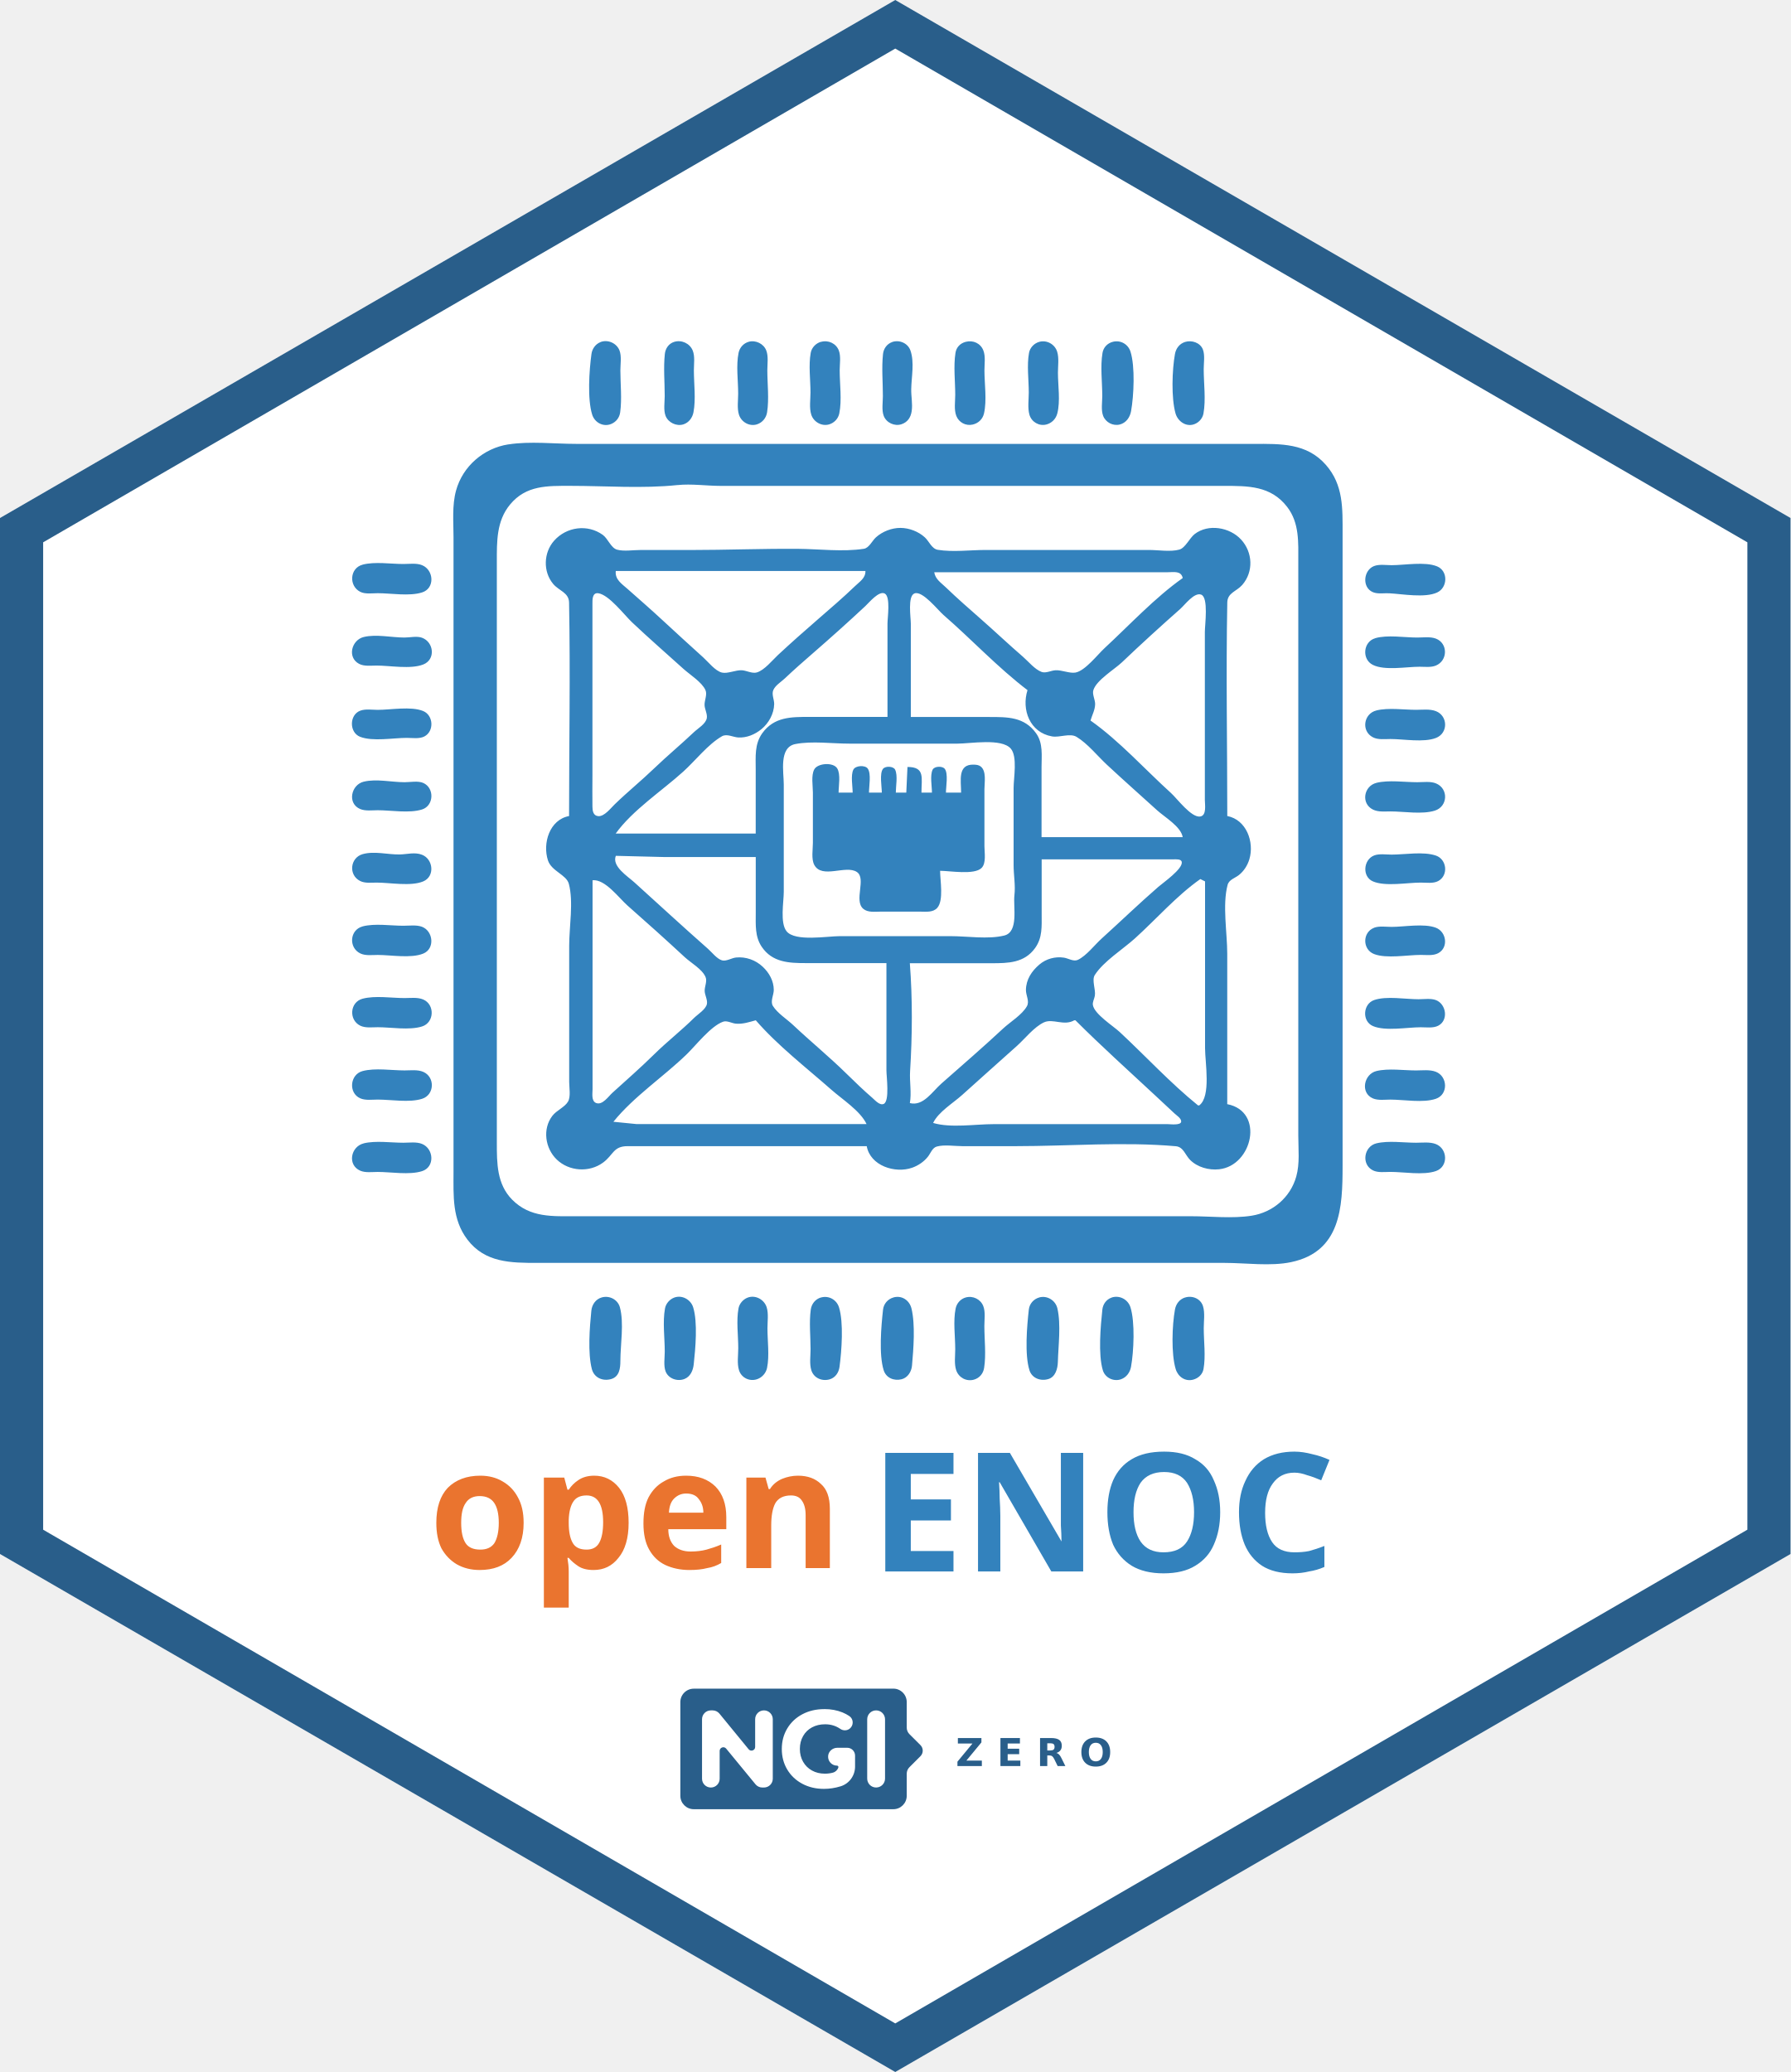
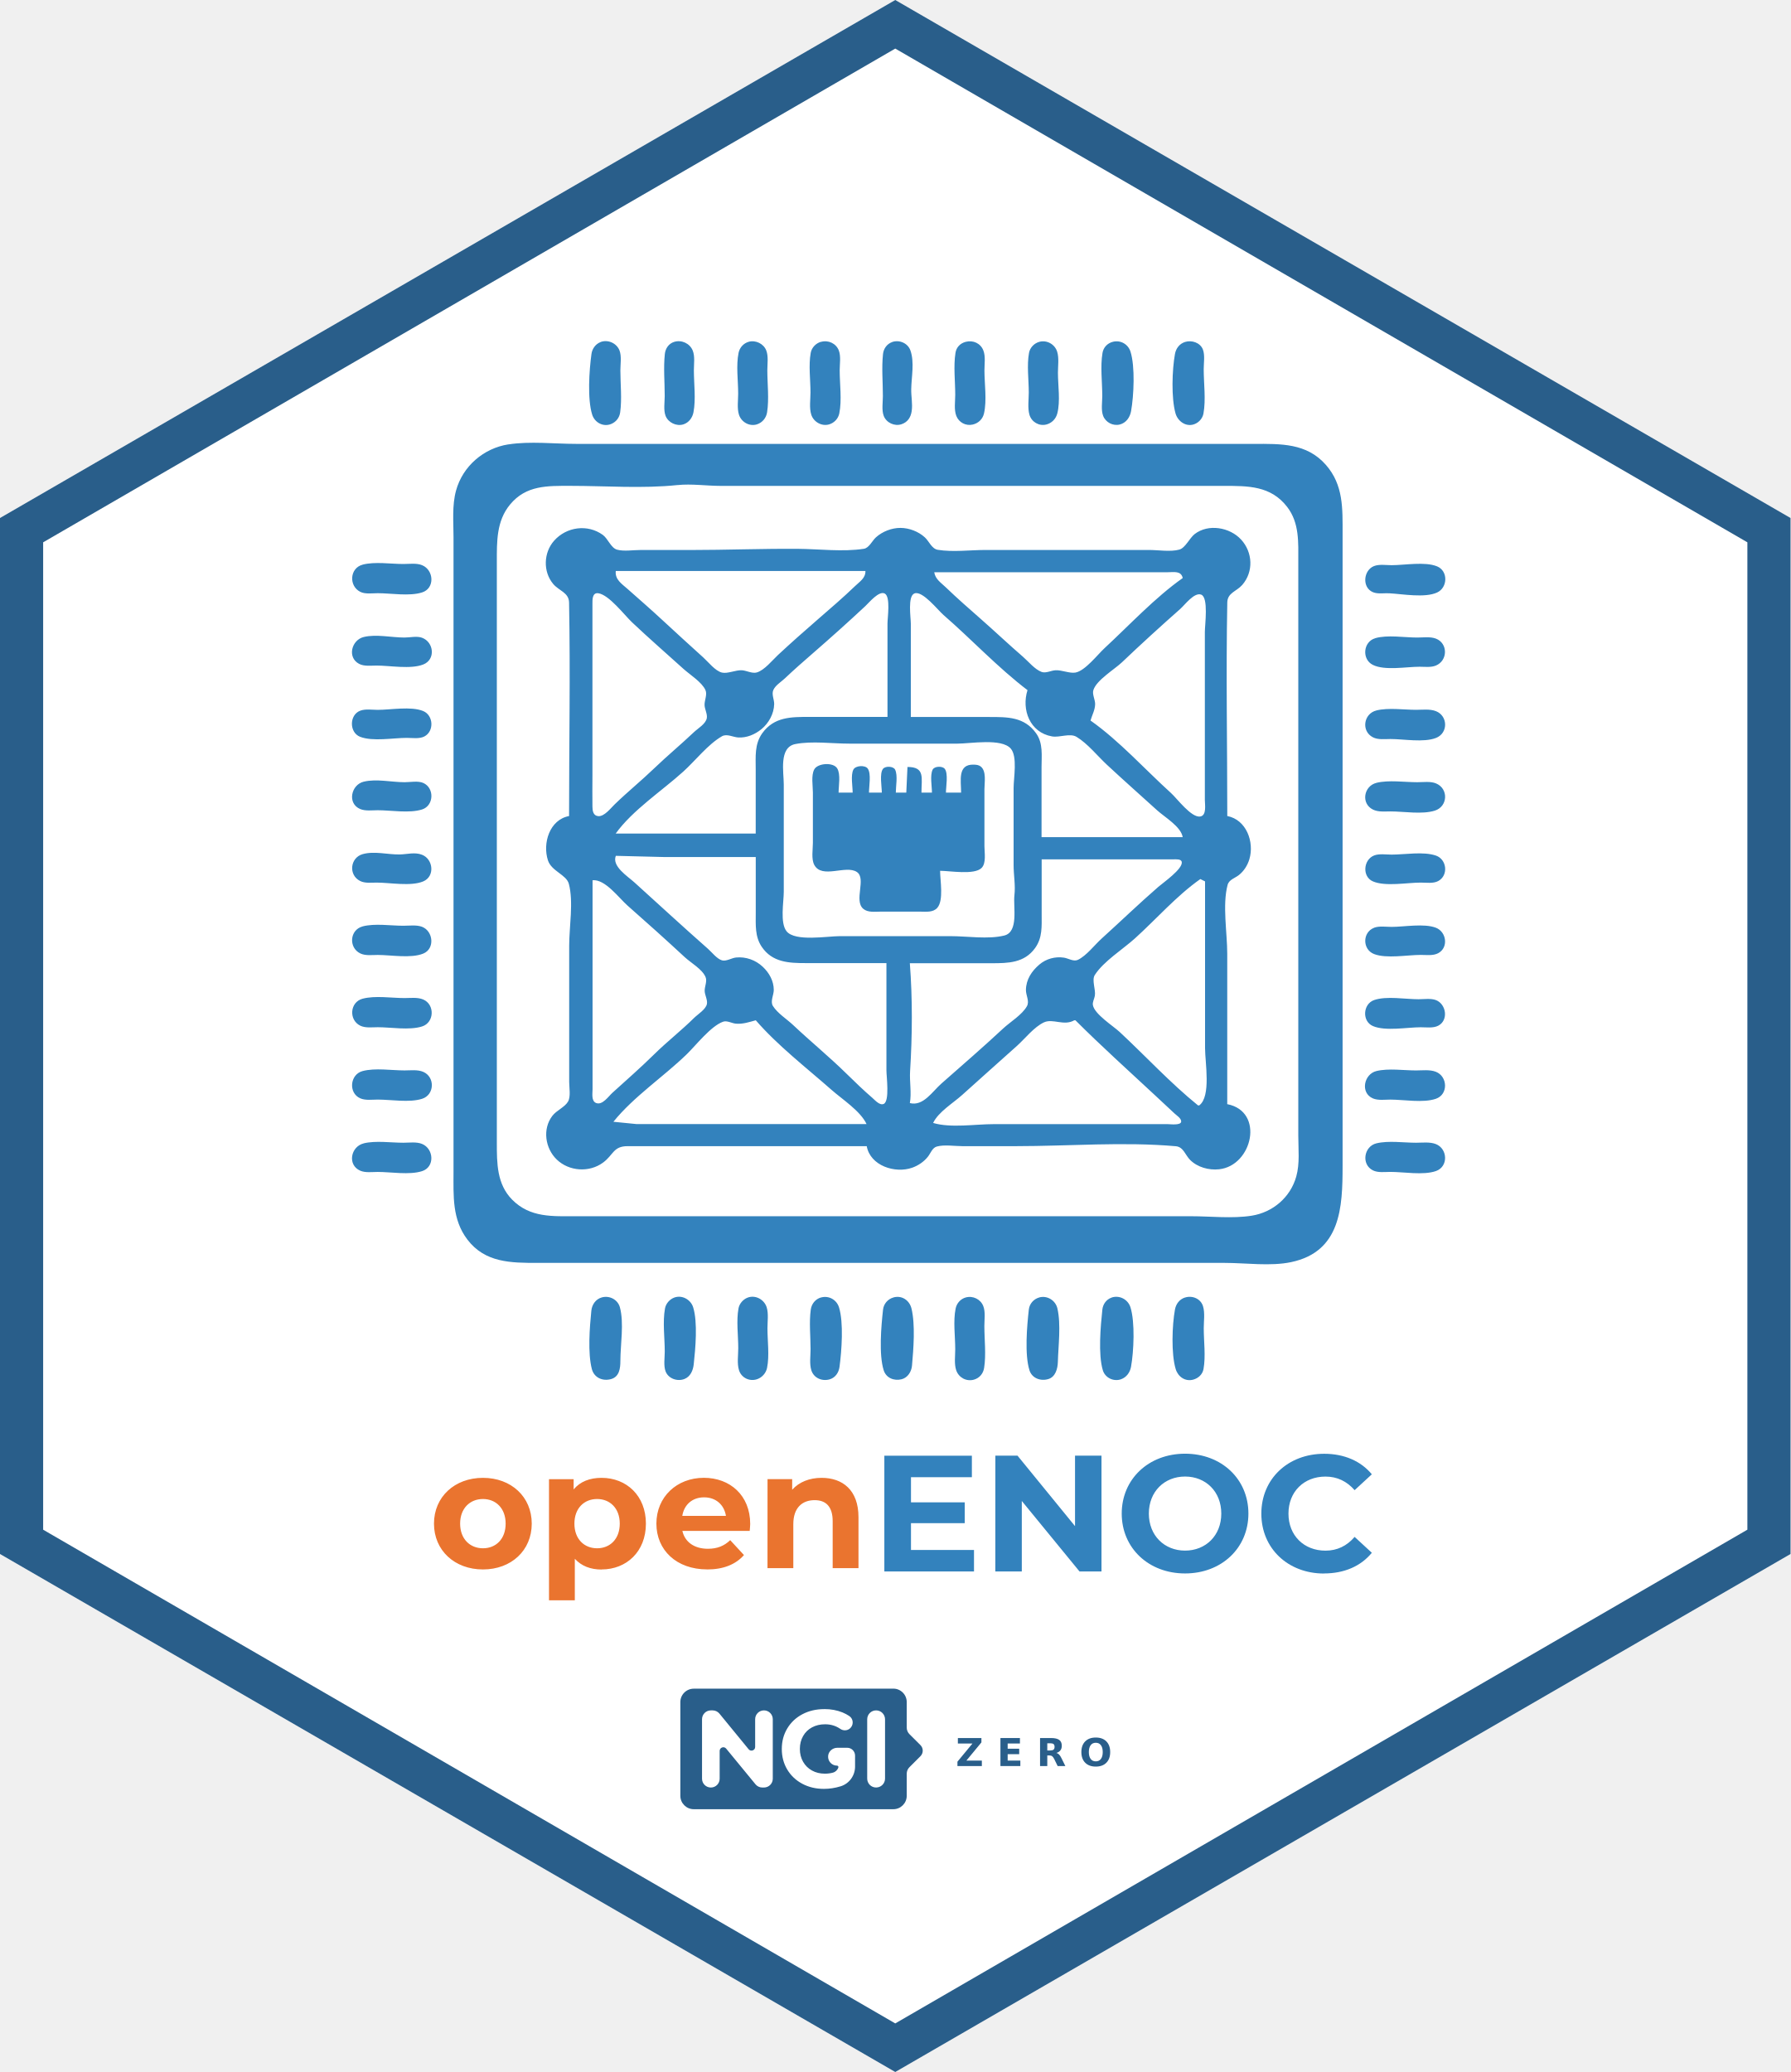
<svg xmlns="http://www.w3.org/2000/svg" width="43.9mm" height="50.8mm" viewBox="0 0 43.9 50.8" version="1.1" id="svg1" xml:space="preserve">
  <defs id="defs1" />
  <g id="layer1" transform="translate(-3.075657,-1.945188)">
    <g id="g2" transform="translate(3.075657,1.945188)">
      <path id="path2-2" style="fill:#ffffff;fill-rule:evenodd;stroke-width:0.592;stroke-linecap:round;stroke-linejoin:bevel" d="M 21.95,50.8 8.3e-5,38.1 V 12.7 L 21.95,1.35563e-6 43.9,12.7 v 25.4 z" />
      <path id="path11-5-1" style="fill:#295e8a;fill-opacity:1;fill-rule:evenodd;stroke-width:0.592;stroke-linecap:round;stroke-linejoin:bevel" d="M 21.95,0 0,12.7 V 38.1 L 21.95,50.8 43.9,38.1 V 12.7 Z m 0,1.191 20.892,12.105 V 37.504 L 21.95,49.609 1.233,37.606 1.058,37.504 V 13.296 Z" />
      <g id="g16-6" transform="matrix(0.526463,0,0,0.526463,-19.40795,-47.40029)" style="fill:#295e8a;fill-opacity:1">
        <path id="path10-8" style="fill:#295e8a;fill-opacity:1;stroke:none;stroke-width:0.056" d="m 69.172,168.677 c -0.342,0 -0.623,0.281 -0.623,0.623 v 4.367 c 0,0.342 0.281,0.623 0.623,0.623 h 9.298 c 0.342,0 0.622,-0.281 0.622,-0.623 v -1.029 c 0,-0.114 0.045,-0.223 0.126,-0.304 l 0.513,-0.513 c 0.143,-0.143 0.142,-0.374 -0.001,-0.517 l -0.511,-0.509 c -0.081,-0.081 -0.127,-0.19 -0.127,-0.305 v -1.192 c 0,-0.342 -0.28,-0.623 -0.622,-0.623 z m 6.078,0.95 c 0.315,0 0.6,0.053 0.857,0.159 0.111,0.046 0.214,0.101 0.31,0.165 0.203,0.136 0.214,0.434 0.018,0.589 -0.126,0.099 -0.305,0.1 -0.437,0.009 -0.208,-0.143 -0.444,-0.214 -0.707,-0.214 -0.229,0 -0.433,0.048 -0.611,0.144 -0.178,0.096 -0.316,0.231 -0.415,0.406 -0.099,0.174 -0.15,0.374 -0.15,0.6 0,0.222 0.051,0.42 0.15,0.595 0.099,0.174 0.237,0.31 0.413,0.408 0.176,0.098 0.376,0.147 0.602,0.147 0.131,0 0.255,-0.016 0.372,-0.047 0.124,-0.033 0.219,-0.126 0.256,-0.243 0.013,-0.042 -0.019,-0.084 -0.062,-0.084 -0.239,0 -0.431,-0.202 -0.415,-0.444 0.014,-0.221 0.208,-0.388 0.43,-0.388 h 0.41 c 0.004,0 0.008,0.001 0.011,0.001 0.004,-1.1e-4 0.007,-0.001 0.01,-0.001 h 0.029 c 0.202,0 0.365,0.164 0.365,0.366 v 0.51 c 0,0.419 -0.27,0.794 -0.67,0.918 -0.003,5.3e-4 -0.005,0.001 -0.007,0.002 -0.257,0.079 -0.515,0.118 -0.775,0.118 -0.373,0 -0.708,-0.079 -1.006,-0.238 -0.298,-0.159 -0.531,-0.379 -0.7,-0.661 -0.169,-0.282 -0.254,-0.601 -0.254,-0.957 0,-0.356 0.084,-0.675 0.254,-0.957 0.169,-0.282 0.404,-0.504 0.705,-0.663 0.301,-0.159 0.64,-0.238 1.016,-0.238 z m -5.279,0.061 h 0.082 c 0.123,0 0.239,0.056 0.317,0.151 l 1.36,1.66 c 0.102,0.124 0.303,0.053 0.303,-0.107 v -1.293 c 0,-0.227 0.183,-0.411 0.41,-0.411 0.227,0 0.411,0.184 0.411,0.411 v 2.771 c 0,0.227 -0.184,0.41 -0.411,0.41 h -0.077 c -0.123,0 -0.239,-0.055 -0.317,-0.15 l -1.366,-1.662 c -0.102,-0.124 -0.303,-0.052 -0.303,0.108 v 1.294 c 0,0.227 -0.183,0.41 -0.41,0.41 -0.227,0 -0.411,-0.183 -0.411,-0.41 v -2.771 c 0,-0.227 0.184,-0.411 0.411,-0.411 z m 7.695,0 c 0.23,0 0.416,0.186 0.416,0.416 v 2.76 c 0,0.23 -0.186,0.415 -0.416,0.415 -0.23,0 -0.415,-0.185 -0.415,-0.415 v -2.76 c 0,-0.23 0.185,-0.416 0.415,-0.416 z" />
        <g aria-label="Z E R O" transform="matrix(0.05633821,0,0,0.05633821,67.75092,175.0892)" style="font-variant:normal;font-weight:600;font-stretch:normal;font-size:31.76px;font-family:'Montserrat SemiBold';-inkscape-font-specification:Montserrat-SemiBold;font-variant-ligatures:normal;font-variant-caps:normal;font-variant-numeric:normal;font-feature-settings:normal;text-align:start;writing-mode:lr-tb;text-anchor:start;fill:#295e8a;fill-opacity:1;fill-rule:nonzero;stroke:none" id="g15-5">
          <path style="fill:#295e8a;fill-opacity:1" d="m 357.579,-69.107 q -2.729,0 -4.234,2.016 -1.504,2.016 -1.504,5.676 0,3.644 1.504,5.66 1.504,2.016 4.234,2.016 2.745,0 4.249,-2.016 1.504,-2.016 1.504,-5.66 0,-3.66 -1.504,-5.676 -1.504,-2.016 -4.249,-2.016 z m 0,-4.327 q 5.583,0 8.746,3.195 3.164,3.195 3.164,8.824 0,5.614 -3.164,8.808 -3.164,3.195 -8.746,3.195 -5.567,0 -8.746,-3.195 -3.164,-3.195 -3.164,-8.808 0,-5.629 3.164,-8.824 3.179,-3.195 8.746,-3.195 z" id="path11-7" />
          <path style="font-variant:normal;font-weight:600;font-stretch:normal;font-size:31.76px;font-family:'Montserrat SemiBold';-inkscape-font-specification:Montserrat-SemiBold;font-variant-ligatures:normal;font-variant-caps:normal;font-variant-numeric:normal;font-feature-settings:normal;text-align:start;writing-mode:lr-tb;text-anchor:start;fill:#295e8a;fill-opacity:1;fill-rule:nonzero;stroke:none" d="m 320.004,-62.749 q 1.876,0 2.683,-0.698 0.822,-0.698 0.822,-2.295 0,-1.582 -0.822,-2.264 -0.806,-0.682 -2.683,-0.682 h -2.512 v 5.939 z m -2.512,4.125 v 8.762 h -5.971 v -23.153 h 9.119 q 4.575,0 6.699,1.535 2.14,1.535 2.14,4.854 0,2.295 -1.117,3.768 -1.101,1.473 -3.334,2.171 1.225,0.279 2.187,1.272 0.977,0.977 1.969,2.978 l 3.241,6.575 h -6.358 l -2.822,-5.753 q -0.853,-1.737 -1.737,-2.373 -0.868,-0.636 -2.326,-0.636 z" id="path13-6" transform="translate(-2.0647781e-5,-1.7179297e-5)" />
          <path style="font-variant:normal;font-weight:600;font-stretch:normal;font-size:31.76px;font-family:'Montserrat SemiBold';-inkscape-font-specification:Montserrat-SemiBold;font-variant-ligatures:normal;font-variant-caps:normal;font-variant-numeric:normal;font-feature-settings:normal;text-align:start;writing-mode:lr-tb;text-anchor:start;fill:#295e8a;fill-opacity:1;fill-rule:nonzero;stroke:none" d="m 278.768,-73.015 h 16.113 v 4.513 h -10.142 v 4.311 h 9.537 v 4.513 h -9.537 v 5.304 h 10.483 v 4.513 H 278.768 Z" id="path14-1" transform="translate(-2.0647781e-5,-1.7179297e-5)" />
          <path style="font-variant:normal;font-weight:600;font-stretch:normal;font-size:31.76px;font-family:'Montserrat SemiBold';-inkscape-font-specification:Montserrat-SemiBold;font-variant-ligatures:normal;font-variant-caps:normal;font-variant-numeric:normal;font-feature-settings:normal;text-align:start;writing-mode:lr-tb;text-anchor:start;fill:#295e8a;fill-opacity:1;fill-rule:nonzero;stroke:none" d="m 243.581,-73.015 h 19.462 v 3.613 l -12.422,15.027 h 12.778 v 4.513 h -20.176 v -3.613 l 12.422,-15.027 h -12.065 z" id="path15-8" transform="translate(-2.0647781e-5,-1.7179297e-5)" />
        </g>
      </g>
    </g>
    <path style="fill:#3382bd;fill-opacity:1;stroke:none;stroke-width:0.505" d="m 17.8,10.332 c -0.124,0.048 -0.206,0.165 -0.223,0.293 -0.055,0.398 -0.103,1.105 0.018,1.487 0.061,0.193 0.271,0.307 0.463,0.229 0.123,-0.05 0.205,-0.155 0.223,-0.286 0.046,-0.331 0.005,-0.695 0.005,-1.03 0,-0.149 0.033,-0.345 -0.021,-0.486 -0.069,-0.18 -0.284,-0.277 -0.465,-0.208 m 1.802,-0.003 c -0.132,0.042 -0.212,0.162 -0.226,0.296 -0.036,0.336 -0.003,0.692 -0.003,1.03 0,0.148 -0.033,0.346 0.021,0.486 0.064,0.166 0.267,0.263 0.436,0.21 0.134,-0.042 0.222,-0.162 0.248,-0.296 0.062,-0.322 0.01,-0.702 0.01,-1.03 0,-0.152 0.03,-0.343 -0.029,-0.486 -0.072,-0.176 -0.276,-0.268 -0.457,-0.21 m 1.83,-0.003 c -0.127,0.036 -0.221,0.141 -0.248,0.27 -0.064,0.311 -0.01,0.684 -0.01,1.001 0,0.161 -0.03,0.359 0.019,0.515 0.057,0.181 0.254,0.296 0.439,0.239 0.135,-0.042 0.23,-0.158 0.251,-0.296 0.052,-0.328 0.006,-0.698 0.006,-1.03 0,-0.151 0.03,-0.343 -0.026,-0.486 -0.065,-0.167 -0.26,-0.261 -0.432,-0.213 m 1.773,-2.6e-5 c -0.125,0.036 -0.227,0.141 -0.251,0.27 -0.056,0.305 -0.006,0.662 -0.006,0.973 0,0.17 -0.033,0.38 0.019,0.543 0.056,0.178 0.257,0.294 0.439,0.239 0.125,-0.038 0.221,-0.139 0.248,-0.267 0.067,-0.328 0.01,-0.723 0.01,-1.058 0,-0.149 0.033,-0.345 -0.021,-0.486 -0.067,-0.175 -0.259,-0.263 -0.436,-0.212 m 1.745,0.004 c -0.129,0.045 -0.212,0.161 -0.226,0.295 -0.036,0.336 -0.003,0.692 -0.003,1.03 0,0.148 -0.033,0.346 0.021,0.486 0.065,0.169 0.266,0.261 0.436,0.204 0.15,-0.05 0.226,-0.167 0.249,-0.319 0.027,-0.183 -0.015,-0.363 -0.011,-0.545 0.006,-0.299 0.082,-0.652 -0.019,-0.943 -0.062,-0.179 -0.269,-0.27 -0.447,-0.209 m 1.802,-0.004 c -0.134,0.035 -0.229,0.132 -0.251,0.27 -0.052,0.328 -0.006,0.698 -0.006,1.03 0,0.16 -0.033,0.363 0.026,0.515 0.063,0.163 0.235,0.253 0.404,0.213 0.137,-0.032 0.243,-0.132 0.275,-0.271 0.074,-0.323 0.011,-0.727 0.011,-1.058 0,-0.152 0.03,-0.342 -0.026,-0.486 -0.068,-0.178 -0.252,-0.26 -0.432,-0.213 m 1.802,4.44e-4 c -0.125,0.035 -0.227,0.141 -0.251,0.27 -0.056,0.305 -0.006,0.662 -0.006,0.973 0,0.171 -0.031,0.378 0.016,0.543 0.051,0.177 0.233,0.286 0.413,0.241 0.135,-0.034 0.235,-0.137 0.27,-0.27 0.079,-0.301 0.016,-0.691 0.016,-1.001 0,-0.161 0.03,-0.359 -0.019,-0.515 -0.057,-0.182 -0.253,-0.293 -0.439,-0.241 m 1.802,-4.19e-4 c -0.131,0.034 -0.228,0.136 -0.251,0.27 -0.057,0.334 -0.006,0.719 -0.006,1.058 0,0.149 -0.033,0.345 0.021,0.486 0.062,0.161 0.241,0.255 0.408,0.213 0.155,-0.039 0.25,-0.175 0.277,-0.327 0.068,-0.377 0.102,-1.094 -0.014,-1.459 -0.058,-0.185 -0.246,-0.291 -0.435,-0.241 m 1.773,0.003 c -0.137,0.043 -0.223,0.158 -0.248,0.296 -0.07,0.386 -0.094,1.081 0.015,1.459 0.053,0.183 0.24,0.323 0.433,0.27 0.125,-0.034 0.228,-0.142 0.251,-0.27 0.062,-0.341 0.006,-0.74 0.006,-1.087 0,-0.148 0.034,-0.346 -0.021,-0.486 -0.066,-0.166 -0.274,-0.233 -0.436,-0.182 m -16.591,2.511 c -0.607,0.095 -1.119,0.535 -1.283,1.132 -0.101,0.368 -0.062,0.766 -0.062,1.144 v 1.888 11.041 2.632 c 0,0.588 -0.037,1.163 0.34,1.659 0.434,0.571 1.072,0.572 1.719,0.572 h 3.232 10.355 3.261 c 0.517,0 1.125,0.088 1.63,-0.019 C 35.949,32.632 35.993,31.546 35.993,30.534 V 28.704 17.548 15.03 c 0,-0.615 0.024,-1.193 -0.409,-1.687 -0.474,-0.54 -1.111,-0.515 -1.765,-0.515 H 30.558 20.461 17.2 c -0.537,0 -1.129,-0.07 -1.659,0.013 m 4.148,0.997 c 0.336,-0.036 0.716,0.02 1.058,0.02 h 2.489 7.609 2.231 c 0.595,0 1.156,-0.007 1.558,0.515 0.304,0.394 0.273,0.877 0.273,1.344 v 2.431 9.897 1.745 c 0,0.328 0.04,0.682 -0.05,1.001 -0.143,0.51 -0.574,0.878 -1.094,0.96 -0.476,0.075 -1.006,0.013 -1.487,0.013 h -2.946 -9.096 -3.032 c -0.577,0 -1.127,0.04 -1.568,-0.405 -0.378,-0.381 -0.377,-0.897 -0.377,-1.397 v -2.46 -9.554 -2.231 c 0,-0.494 -0.011,-0.997 0.324,-1.402 0.394,-0.476 0.917,-0.458 1.478,-0.458 0.867,0 1.77,0.071 2.632,-0.02 m -2.66,8.115 c -0.482,0.087 -0.657,0.669 -0.521,1.087 0.086,0.265 0.452,0.351 0.512,0.574 0.119,0.44 0.009,1.057 0.009,1.514 v 3.347 c 0,0.136 0.042,0.359 -0.029,0.48 -0.081,0.138 -0.282,0.215 -0.384,0.349 -0.247,0.323 -0.176,0.796 0.107,1.07 0.301,0.291 0.796,0.326 1.136,0.076 0.257,-0.189 0.248,-0.402 0.601,-0.403 h 5.864 c 0.087,0.481 0.696,0.677 1.116,0.528 0.149,-0.053 0.287,-0.147 0.385,-0.271 0.066,-0.084 0.106,-0.217 0.218,-0.248 0.185,-0.051 0.435,-0.009 0.626,-0.009 h 1.316 c 1.289,0 2.635,-0.112 3.919,0.002 0.186,0.017 0.231,0.219 0.349,0.336 0.181,0.18 0.46,0.256 0.71,0.229 0.821,-0.088 1.12,-1.419 0.2,-1.597 v -3.69 c 0,-0.51 -0.122,-1.195 0.009,-1.686 0.035,-0.13 0.182,-0.165 0.277,-0.241 0.125,-0.1 0.211,-0.237 0.257,-0.389 0.125,-0.422 -0.074,-0.968 -0.542,-1.058 0,-1.744 -0.033,-3.491 1.35e-4,-5.235 0.004,-0.24 0.225,-0.269 0.366,-0.43 0.283,-0.324 0.259,-0.803 -0.028,-1.114 -0.276,-0.3 -0.803,-0.394 -1.139,-0.133 -0.123,0.096 -0.227,0.339 -0.375,0.38 -0.218,0.06 -0.515,0.009 -0.741,0.009 H 29.643 27.24 c -0.375,0 -0.801,0.057 -1.172,-0.004 -0.148,-0.024 -0.214,-0.211 -0.317,-0.305 -0.157,-0.144 -0.386,-0.232 -0.6,-0.232 -0.215,-2.63e-4 -0.442,0.089 -0.6,0.232 -0.091,0.082 -0.167,0.26 -0.295,0.28 -0.515,0.08 -1.098,0.005 -1.622,9.73e-4 -0.878,-0.006 -1.753,0.029 -2.632,0.029 h -1.23 c -0.175,0 -0.4,0.038 -0.569,-0.009 -0.147,-0.041 -0.222,-0.27 -0.347,-0.361 -0.374,-0.271 -0.892,-0.2 -1.195,0.142 -0.258,0.291 -0.276,0.755 -0.024,1.058 0.142,0.171 0.386,0.211 0.391,0.458 0.033,1.743 1.39e-4,3.491 1.39e-4,5.235 m -5.063,-6.163 c -0.316,0.083 -0.342,0.521 -0.057,0.665 0.122,0.062 0.296,0.034 0.429,0.034 0.327,0 0.775,0.08 1.087,-0.019 0.32,-0.101 0.29,-0.55 0,-0.668 -0.136,-0.056 -0.313,-0.029 -0.458,-0.029 -0.31,0 -0.7,-0.063 -1.001,0.016 m 24.8,0.034 c -0.263,0.102 -0.302,0.527 -0.028,0.641 0.12,0.05 0.273,0.02 0.4,0.027 0.326,0.018 0.872,0.119 1.173,-0.019 0.262,-0.12 0.275,-0.528 0,-0.641 -0.298,-0.122 -0.795,-0.029 -1.115,-0.029 -0.133,0 -0.303,-0.028 -0.429,0.021 m -12.472,0.122 c 0.005,0.175 -0.141,0.259 -0.257,0.372 -0.293,0.282 -0.608,0.551 -0.915,0.818 -0.328,0.284 -0.655,0.574 -0.973,0.87 -0.14,0.131 -0.329,0.369 -0.515,0.426 -0.115,0.036 -0.254,-0.047 -0.372,-0.053 -0.152,-0.007 -0.348,0.09 -0.486,0.057 -0.164,-0.039 -0.336,-0.261 -0.458,-0.371 -0.335,-0.304 -0.67,-0.607 -1.001,-0.915 -0.281,-0.261 -0.571,-0.513 -0.858,-0.767 -0.142,-0.125 -0.309,-0.23 -0.286,-0.437 h 6.121 m 7.78,0.172 c -0.682,0.481 -1.303,1.151 -1.917,1.719 -0.172,0.159 -0.479,0.559 -0.715,0.599 -0.142,0.024 -0.33,-0.064 -0.486,-0.057 -0.109,0.005 -0.238,0.08 -0.343,0.041 -0.168,-0.062 -0.324,-0.257 -0.458,-0.373 -0.349,-0.301 -0.684,-0.619 -1.03,-0.923 -0.289,-0.254 -0.581,-0.509 -0.858,-0.776 -0.12,-0.116 -0.259,-0.199 -0.286,-0.372 h 4.663 1.058 c 0.156,0 0.331,-0.042 0.372,0.143 m -14.33,0.372 c 0.264,0.038 0.639,0.534 0.829,0.714 0.411,0.388 0.839,0.761 1.259,1.14 0.157,0.142 0.453,0.325 0.54,0.521 0.049,0.11 -0.028,0.254 -0.022,0.371 0.005,0.101 0.072,0.215 0.055,0.315 -0.025,0.143 -0.217,0.251 -0.315,0.344 -0.318,0.302 -0.657,0.582 -0.973,0.886 -0.316,0.304 -0.658,0.581 -0.973,0.887 -0.095,0.092 -0.251,0.298 -0.4,0.287 -0.124,-0.01 -0.142,-0.131 -0.143,-0.23 -0.005,-0.257 -1.35e-4,-0.515 -1.35e-4,-0.772 v -3.318 -0.887 c 2.02e-4,-0.097 -0.007,-0.279 0.144,-0.258 m 7.093,3.032 H 22.92 c -0.446,0 -0.865,-0.003 -1.155,0.4 -0.193,0.27 -0.161,0.573 -0.161,0.887 v 1.573 h -3.433 c 0.414,-0.575 1.133,-1.045 1.659,-1.521 0.296,-0.268 0.6,-0.663 0.944,-0.863 0.122,-0.071 0.271,0.02 0.4,0.028 0.208,0.013 0.413,-0.074 0.571,-0.204 0.181,-0.149 0.306,-0.378 0.312,-0.614 0.002,-0.11 -0.067,-0.238 -0.022,-0.343 0.051,-0.118 0.192,-0.201 0.283,-0.287 0.223,-0.211 0.455,-0.415 0.687,-0.616 0.435,-0.378 0.866,-0.764 1.287,-1.157 0.091,-0.085 0.335,-0.385 0.477,-0.307 0.145,0.08 0.066,0.591 0.066,0.737 v 2.288 m 3.433,-0.658 c -0.151,0.476 0.054,1.039 0.601,1.135 0.188,0.033 0.439,-0.087 0.601,0.011 0.274,0.166 0.509,0.464 0.744,0.683 0.405,0.377 0.82,0.744 1.23,1.116 0.187,0.17 0.587,0.401 0.629,0.66 h -3.461 v -1.716 c 0,-0.283 0.042,-0.585 -0.133,-0.83 -0.29,-0.407 -0.705,-0.4 -1.155,-0.4 h -1.917 v -2.288 c 0,-0.153 -0.083,-0.677 0.09,-0.742 0.197,-0.074 0.573,0.41 0.711,0.529 0.692,0.601 1.331,1.288 2.06,1.843 m 1.545,0.744 c 0.039,-0.135 0.11,-0.257 0.113,-0.4 0.002,-0.109 -0.075,-0.241 -0.044,-0.343 0.075,-0.247 0.519,-0.51 0.703,-0.685 0.466,-0.444 0.948,-0.883 1.43,-1.309 0.112,-0.099 0.342,-0.413 0.511,-0.349 0.185,0.07 0.09,0.743 0.09,0.913 v 2.832 1.287 c 0,0.116 0.05,0.385 -0.116,0.408 -0.218,0.031 -0.565,-0.441 -0.713,-0.575 -0.642,-0.581 -1.267,-1.28 -1.974,-1.778 M 11.993,17.563 c -0.298,0.073 -0.411,0.501 -0.113,0.658 0.125,0.066 0.291,0.042 0.428,0.042 0.331,0 0.834,0.095 1.144,-0.026 0.309,-0.12 0.263,-0.549 -0.029,-0.656 -0.128,-0.047 -0.294,-0.005 -0.429,-0.005 -0.316,1.21e-4 -0.694,-0.088 -1.001,-0.013 m 24.8,0.03 c -0.298,0.086 -0.333,0.518 -0.057,0.654 0.294,0.145 0.821,0.045 1.144,0.045 0.128,0 0.279,0.021 0.4,-0.029 0.293,-0.12 0.302,-0.545 0,-0.661 -0.137,-0.052 -0.314,-0.026 -0.458,-0.026 -0.314,0 -0.727,-0.071 -1.03,0.016 m -24.886,1.778 c -0.27,0.105 -0.269,0.536 0,0.64 0.31,0.12 0.813,0.026 1.144,0.026 0.132,0 0.307,0.029 0.429,-0.034 0.247,-0.128 0.225,-0.52 -0.028,-0.624 -0.298,-0.122 -0.795,-0.029 -1.115,-0.029 -0.133,0 -0.303,-0.028 -0.429,0.021 m 24.915,-0.006 c -0.313,0.076 -0.38,0.506 -0.085,0.658 0.126,0.065 0.291,0.042 0.429,0.042 0.324,0 0.812,0.091 1.116,-0.026 0.303,-0.117 0.297,-0.54 0,-0.657 -0.148,-0.058 -0.331,-0.033 -0.486,-0.033 -0.305,0 -0.676,-0.057 -0.973,0.015 m -14.245,0.824 c 0.41,-0.079 0.898,-0.01 1.316,-0.01 h 2.66 c 0.316,0 1.076,-0.138 1.303,0.121 0.17,0.195 0.07,0.721 0.07,0.966 v 1.888 c -3.97e-4,0.247 0.049,0.499 0.02,0.744 -0.033,0.281 0.111,0.897 -0.249,0.986 -0.397,0.098 -0.907,0.015 -1.316,0.015 h -2.717 c -0.308,0 -1.093,0.14 -1.303,-0.118 -0.167,-0.204 -0.07,-0.718 -0.07,-0.969 v -2.632 c 0,-0.306 -0.125,-0.912 0.286,-0.991 m 3.547,3.108 c 0.238,0 0.84,0.108 1.017,-0.07 0.119,-0.119 0.07,-0.378 0.07,-0.531 v -1.402 c 0,-0.161 0.054,-0.442 -0.092,-0.555 -0.048,-0.037 -0.106,-0.043 -0.165,-0.045 -0.409,-0.016 -0.315,0.392 -0.315,0.686 h -0.372 c 0,-0.141 0.061,-0.469 -0.029,-0.583 -0.058,-0.074 -0.254,-0.067 -0.297,0.02 -0.069,0.141 -0.017,0.408 -0.017,0.563 h -0.257 c 0,-0.365 0.092,-0.629 -0.343,-0.629 l -0.029,0.629 h -0.257 c 0,-0.155 0.052,-0.422 -0.017,-0.563 -0.043,-0.087 -0.238,-0.094 -0.297,-0.02 -0.09,0.114 -0.029,0.442 -0.029,0.583 h -0.315 c 0,-0.151 0.059,-0.46 -0.029,-0.588 -0.065,-0.093 -0.303,-0.078 -0.354,0.025 -0.069,0.141 -0.017,0.407 -0.017,0.563 H 23.636 c 0,-0.164 0.055,-0.45 -0.034,-0.594 -0.096,-0.157 -0.478,-0.13 -0.562,0.024 -0.081,0.149 -0.034,0.406 -0.034,0.57 v 1.23 c 0,0.159 -0.043,0.398 0.034,0.542 0.188,0.352 0.774,-0.006 1.044,0.174 0.239,0.16 -0.079,0.699 0.156,0.902 0.113,0.097 0.287,0.07 0.425,0.07 h 0.973 c 0.141,0 0.312,0.025 0.417,-0.092 0.163,-0.183 0.07,-0.676 0.07,-0.909 M 11.993,21.11 c -0.31,0.075 -0.41,0.536 -0.085,0.671 0.128,0.053 0.293,0.029 0.429,0.029 0.326,0 0.775,0.08 1.087,-0.019 0.293,-0.093 0.307,-0.528 0.029,-0.65 -0.13,-0.057 -0.318,-0.018 -0.458,-0.018 -0.318,-2.1e-5 -0.689,-0.089 -1.001,-0.013 m 24.829,0.029 c -0.311,0.076 -0.386,0.507 -0.085,0.655 0.13,0.064 0.289,0.045 0.429,0.045 0.327,0 0.774,0.079 1.087,-0.019 0.322,-0.101 0.341,-0.54 0.029,-0.668 -0.136,-0.056 -0.313,-0.029 -0.458,-0.029 -0.314,0 -0.696,-0.059 -1.001,0.015 M 11.965,22.887 c -0.308,0.09 -0.35,0.515 -0.057,0.659 0.119,0.059 0.272,0.038 0.4,0.038 0.326,0 0.841,0.098 1.144,-0.029 0.292,-0.122 0.247,-0.545 -0.028,-0.653 -0.177,-0.07 -0.363,-0.012 -0.543,-0.008 -0.293,0.007 -0.627,-0.09 -0.915,-0.007 m 24.8,0.032 c -0.264,0.102 -0.299,0.521 -0.028,0.636 0.306,0.131 0.84,0.029 1.172,0.029 0.133,0 0.307,0.028 0.428,-0.038 0.256,-0.139 0.212,-0.532 -0.056,-0.624 -0.309,-0.106 -0.762,-0.024 -1.087,-0.024 -0.133,0 -0.303,-0.028 -0.429,0.021 m -15.161,0.036 v 1.373 c 0,0.289 -0.023,0.578 0.146,0.829 0.259,0.385 0.668,0.401 1.084,0.401 h 1.974 v 2.632 c 0,0.145 0.083,0.752 -0.066,0.82 -0.097,0.045 -0.213,-0.09 -0.277,-0.146 -0.216,-0.186 -0.426,-0.389 -0.629,-0.588 -0.423,-0.416 -0.884,-0.793 -1.316,-1.2 -0.155,-0.146 -0.381,-0.286 -0.495,-0.467 -0.07,-0.111 0.021,-0.271 0.021,-0.392 -7.1e-5,-0.222 -0.112,-0.421 -0.27,-0.569 -0.175,-0.165 -0.416,-0.252 -0.657,-0.227 -0.105,0.011 -0.24,0.099 -0.343,0.069 -0.125,-0.036 -0.247,-0.198 -0.343,-0.282 -0.607,-0.535 -1.202,-1.084 -1.802,-1.627 -0.173,-0.157 -0.558,-0.395 -0.458,-0.653 l 1.173,0.029 h 2.26 m 3.776,6.036 c 0.046,-0.254 -0.01,-0.525 0.006,-0.784 0.055,-0.87 0.061,-1.778 -0.006,-2.648 h 2.002 c 0.407,0 0.805,-0.005 1.069,-0.372 0.183,-0.255 0.161,-0.532 0.161,-0.83 v -1.345 h 2.632 c 0.2,0 0.4,-0.002 0.601,2.1e-5 0.056,3.94e-4 0.19,-0.014 0.202,0.066 0.027,0.17 -0.456,0.506 -0.574,0.608 -0.473,0.411 -0.925,0.847 -1.389,1.267 -0.175,0.158 -0.372,0.421 -0.584,0.523 -0.105,0.05 -0.236,-0.038 -0.343,-0.054 -0.215,-0.032 -0.435,0.028 -0.601,0.169 -0.19,0.162 -0.326,0.367 -0.33,0.623 -0.002,0.131 0.094,0.277 0.024,0.4 -0.119,0.211 -0.404,0.38 -0.581,0.544 -0.495,0.461 -1.009,0.905 -1.516,1.352 -0.224,0.198 -0.445,0.561 -0.772,0.478 m -7.78,-5.463 c 0.305,-0.034 0.645,0.433 0.858,0.621 0.472,0.415 0.941,0.837 1.402,1.264 0.151,0.14 0.43,0.295 0.511,0.489 0.044,0.104 -0.027,0.233 -0.022,0.343 0.004,0.101 0.073,0.215 0.055,0.314 -0.024,0.133 -0.224,0.254 -0.315,0.344 -0.312,0.309 -0.66,0.579 -0.973,0.887 -0.332,0.327 -0.684,0.636 -1.03,0.949 -0.096,0.087 -0.243,0.308 -0.396,0.251 -0.126,-0.047 -0.09,-0.236 -0.09,-0.341 v -0.973 -4.148 m 14.903,-0.029 0.114,0.057 v 4.09 c 0,0.349 0.153,1.182 -0.143,1.402 h -0.029 C 31.77,28.497 31.167,27.842 30.529,27.248 c -0.162,-0.151 -0.62,-0.438 -0.658,-0.661 -0.013,-0.075 0.036,-0.155 0.048,-0.228 0.026,-0.151 -0.082,-0.384 -9.58e-4,-0.51 0.217,-0.337 0.685,-0.627 0.983,-0.896 0.527,-0.476 1.021,-1.045 1.602,-1.454 m -20.538,1.16 c -0.316,0.083 -0.347,0.519 -0.057,0.661 0.126,0.062 0.293,0.038 0.429,0.038 0.326,0 0.811,0.09 1.115,-0.033 0.291,-0.117 0.248,-0.55 -0.028,-0.657 -0.137,-0.052 -0.314,-0.026 -0.458,-0.026 -0.31,0 -0.7,-0.063 -1.001,0.016 m 24.8,0.034 c -0.289,0.111 -0.288,0.533 0,0.644 0.307,0.118 0.816,0.021 1.144,0.021 0.136,0 0.303,0.025 0.428,-0.042 0.258,-0.137 0.205,-0.523 -0.056,-0.624 -0.293,-0.112 -0.774,-0.021 -1.087,-0.021 -0.133,0 -0.303,-0.027 -0.429,0.021 m -24.8,1.74 c -0.313,0.083 -0.343,0.52 -0.057,0.661 0.126,0.062 0.293,0.038 0.429,0.038 0.327,0 0.775,0.08 1.087,-0.019 0.303,-0.096 0.316,-0.538 0.028,-0.661 -0.138,-0.059 -0.311,-0.035 -0.457,-0.035 -0.318,0 -0.721,-0.066 -1.03,0.016 m 24.801,0.033 c -0.276,0.096 -0.302,0.521 -0.028,0.638 0.307,0.131 0.84,0.029 1.172,0.029 0.134,0 0.305,0.026 0.428,-0.038 0.257,-0.133 0.198,-0.53 -0.056,-0.628 -0.126,-0.048 -0.296,-0.021 -0.429,-0.021 -0.32,0 -0.783,-0.085 -1.087,0.02 m -15.161,0.495 c 0.537,0.621 1.243,1.165 1.859,1.708 0.265,0.233 0.708,0.517 0.858,0.838 H 19.888 18.687 l -0.572,-0.057 c 0.5,-0.62 1.23,-1.103 1.802,-1.659 0.227,-0.222 0.589,-0.688 0.887,-0.794 0.097,-0.035 0.216,0.04 0.315,0.048 0.173,0.014 0.322,-0.039 0.486,-0.083 m 7.809,0 h 0.029 c 0.63,0.63 1.294,1.227 1.945,1.833 l 0.486,0.453 c 0.05,0.047 0.163,0.116 0.162,0.195 -0.002,0.102 -0.27,0.065 -0.333,0.065 h -1.087 -3.175 c -0.456,0 -1.051,0.1 -1.487,-0.029 0.13,-0.273 0.492,-0.487 0.715,-0.689 0.446,-0.404 0.897,-0.802 1.344,-1.204 0.197,-0.178 0.416,-0.46 0.658,-0.573 0.219,-0.102 0.489,0.096 0.744,-0.051 M 11.965,28.205 c -0.31,0.082 -0.353,0.537 -0.057,0.668 0.127,0.056 0.293,0.031 0.429,0.031 0.327,0 0.775,0.08 1.087,-0.019 0.308,-0.097 0.321,-0.536 0.028,-0.661 -0.138,-0.059 -0.311,-0.035 -0.457,-0.035 -0.318,0 -0.721,-0.066 -1.03,0.016 m 24.857,-5.27e-4 c -0.306,0.074 -0.402,0.536 -0.085,0.671 0.127,0.054 0.293,0.029 0.428,0.029 0.329,0 0.803,0.087 1.115,-0.02 0.309,-0.106 0.291,-0.548 9e-5,-0.662 -0.148,-0.058 -0.331,-0.033 -0.486,-0.033 -0.305,0 -0.676,-0.057 -0.973,0.015 M 11.993,29.978 c -0.318,0.077 -0.407,0.528 -0.086,0.669 0.128,0.056 0.293,0.031 0.429,0.031 0.327,0 0.775,0.08 1.087,-0.019 0.32,-0.101 0.29,-0.55 0,-0.668 -0.136,-0.056 -0.313,-0.029 -0.458,-0.029 -0.305,0 -0.676,-0.057 -0.973,0.015 m 24.829,0 c -0.304,0.074 -0.377,0.516 -0.085,0.662 0.125,0.063 0.293,0.038 0.429,0.038 0.329,0 0.803,0.087 1.115,-0.02 0.311,-0.107 0.292,-0.547 8e-5,-0.662 -0.148,-0.058 -0.331,-0.033 -0.486,-0.033 -0.305,0 -0.676,-0.057 -0.973,0.015 M 17.828,33.755 c -0.148,0.042 -0.24,0.178 -0.254,0.327 -0.041,0.408 -0.091,1.034 0.013,1.43 0.056,0.212 0.265,0.302 0.47,0.245 0.205,-0.057 0.229,-0.266 0.229,-0.445 4.8e-4,-0.399 0.093,-0.931 -0.012,-1.316 -0.053,-0.192 -0.259,-0.295 -0.445,-0.241 m 1.773,0.005 c -0.111,0.043 -0.201,0.148 -0.222,0.265 -0.061,0.332 -0.006,0.721 -0.006,1.058 0,0.148 -0.033,0.346 0.021,0.486 0.069,0.179 0.292,0.254 0.465,0.184 0.145,-0.059 0.208,-0.21 0.224,-0.356 0.042,-0.384 0.102,-1.034 -0.014,-1.402 C 20.01,33.805 19.795,33.686 19.602,33.76 m 1.802,0 c -0.111,0.043 -0.201,0.148 -0.222,0.265 -0.056,0.305 -0.006,0.662 -0.006,0.973 0,0.17 -0.033,0.38 0.019,0.543 0.058,0.184 0.256,0.28 0.439,0.22 0.125,-0.041 0.221,-0.149 0.248,-0.277 0.062,-0.302 0.01,-0.664 0.01,-0.973 0,-0.161 0.03,-0.359 -0.019,-0.515 C 21.812,33.805 21.597,33.686 21.404,33.76 m 1.802,-0.005 c -0.139,0.039 -0.233,0.158 -0.252,0.298 -0.043,0.313 -0.005,0.656 -0.005,0.973 0,0.161 -0.03,0.359 0.019,0.515 0.059,0.187 0.254,0.273 0.439,0.225 0.146,-0.038 0.233,-0.165 0.252,-0.31 0.052,-0.389 0.104,-1.085 -0.013,-1.459 -0.058,-0.186 -0.25,-0.294 -0.439,-0.241 m 1.773,-1.9e-5 c -0.138,0.039 -0.239,0.157 -0.254,0.298 -0.045,0.403 -0.106,1.101 0.016,1.487 0.06,0.189 0.253,0.266 0.439,0.22 0.151,-0.038 0.242,-0.187 0.255,-0.334 0.036,-0.408 0.084,-1.004 -0.013,-1.402 -0.049,-0.201 -0.239,-0.328 -0.442,-0.27 m 1.773,1.9e-5 c -0.127,0.036 -0.221,0.141 -0.248,0.27 -0.064,0.311 -0.01,0.684 -0.01,1.001 0,0.163 -0.029,0.359 0.024,0.515 0.062,0.18 0.249,0.281 0.433,0.23 0.137,-0.038 0.229,-0.148 0.251,-0.287 0.052,-0.328 0.006,-0.698 0.006,-1.03 0,-0.152 0.03,-0.342 -0.026,-0.486 -0.066,-0.171 -0.257,-0.262 -0.432,-0.212 m 1.802,0 c -0.138,0.039 -0.239,0.157 -0.254,0.298 -0.045,0.403 -0.106,1.101 0.016,1.487 0.062,0.197 0.276,0.274 0.466,0.214 0.172,-0.054 0.225,-0.254 0.23,-0.414 0.011,-0.404 0.08,-0.922 -0.011,-1.316 -0.045,-0.197 -0.249,-0.325 -0.446,-0.27 m 1.774,0.004 c -0.129,0.045 -0.212,0.161 -0.226,0.295 -0.043,0.406 -0.106,1.097 0.012,1.487 0.056,0.185 0.263,0.283 0.443,0.221 0.136,-0.047 0.223,-0.168 0.248,-0.307 0.068,-0.376 0.101,-1.094 -0.014,-1.459 C 30.732,33.804 30.523,33.692 30.329,33.758 m 1.802,-0.002 c -0.137,0.043 -0.223,0.158 -0.248,0.296 -0.07,0.385 -0.095,1.084 0.018,1.459 0.057,0.189 0.234,0.313 0.431,0.259 0.126,-0.035 0.227,-0.128 0.251,-0.259 0.057,-0.314 0.006,-0.682 0.006,-1.001 0,-0.169 0.033,-0.38 -0.019,-0.543 -0.058,-0.183 -0.261,-0.266 -0.439,-0.21 z" id="path1" />
-     <text xml:space="preserve" style="font-style:normal;font-variant:normal;font-weight:bold;font-stretch:normal;font-size:4.056px;font-family:Montserrat;-inkscape-font-specification:'Montserrat, Bold';font-variant-ligatures:normal;font-variant-caps:normal;font-variant-numeric:normal;font-variant-east-asian:normal;writing-mode:lr-tb;direction:ltr;fill:#3382bd;fill-opacity:1;stroke-width:0.127;stroke-dasharray:none" x="24.421" y="40.473" id="text1">
-       <tspan id="tspan1" style="font-style:normal;font-variant:normal;font-weight:bold;font-stretch:normal;font-size:4.056px;font-family:Montserrat;-inkscape-font-specification:'Montserrat, Bold';font-variant-ligatures:normal;font-variant-caps:normal;font-variant-numeric:normal;font-variant-east-asian:normal;stroke-width:0.127;stroke-dasharray:none" x="24.421" y="40.473">ENOC</tspan>
-     </text>
-     <text xml:space="preserve" style="font-style:normal;font-variant:normal;font-weight:bold;font-stretch:normal;font-size:4.056px;font-family:Montserrat;-inkscape-font-specification:'Montserrat, Bold';font-variant-ligatures:normal;font-variant-caps:normal;font-variant-numeric:normal;font-variant-east-asian:normal;writing-mode:lr-tb;direction:ltr;fill:#ea742f;fill-opacity:1;stroke-width:0.127;stroke-dasharray:none" x="13.587" y="40.391" id="text1-7">
-       <tspan id="tspan1-6" style="font-style:normal;font-variant:normal;font-weight:bold;font-stretch:normal;font-size:4.056px;font-family:Montserrat;-inkscape-font-specification:'Montserrat, Bold';font-variant-ligatures:normal;font-variant-caps:normal;font-variant-numeric:normal;font-variant-east-asian:normal;fill:#ea742f;fill-opacity:1;stroke-width:0.127;stroke-dasharray:none" x="13.587" y="40.391">open</tspan>
-     </text>
+     <path d="m 24.758,40.473 h 2.198 v -0.527 h -1.545 v -0.657 h 1.318 v -0.511 h -1.318 v -0.616 h 1.493 v -0.527 h -2.146 z m 2.721,0 h 0.649 v -1.728 l 1.415,1.728 h 0.539 v -2.839 h -0.649 v 1.728 L 28.023,37.634 h -0.543 z m 4.652,0.049 c 0.892,0 1.553,-0.621 1.553,-1.468 0,-0.848 -0.661,-1.468 -1.553,-1.468 -0.896,0 -1.553,0.625 -1.553,1.468 0,0.844 0.657,1.468 1.553,1.468 z m 0,-0.56 c -0.507,0 -0.888,-0.369 -0.888,-0.908 0,-0.539 0.381,-0.908 0.888,-0.908 0.507,0 0.888,0.369 0.888,0.908 0,0.539 -0.381,0.908 -0.888,0.908 z m 3.407,0.56 c 0.495,0 0.904,-0.178 1.172,-0.507 l -0.422,-0.389 c -0.191,0.223 -0.43,0.337 -0.714,0.337 -0.531,0 -0.908,-0.373 -0.908,-0.908 0,-0.535 0.377,-0.908 0.908,-0.908 0.284,0 0.523,0.114 0.714,0.333 l 0.422,-0.389 c -0.268,-0.324 -0.677,-0.503 -1.168,-0.503 -0.884,0 -1.541,0.612 -1.541,1.468 0,0.856 0.657,1.468 1.537,1.468 z" id="text1" style="font-weight:bold;font-size:4.056px;font-family:Montserrat;-inkscape-font-specification:'Montserrat, Bold';fill:#3382bd;stroke-width:0.127" aria-label="ENOC" />
+     <path d="m 14.917,40.424 c 0.694,0 1.196,-0.466 1.196,-1.123 0,-0.657 -0.503,-1.123 -1.196,-1.123 -0.694,0 -1.201,0.466 -1.201,1.123 0,0.657 0.507,1.123 1.201,1.123 z m 0,-0.519 c -0.316,0 -0.56,-0.227 -0.56,-0.604 0,-0.377 0.243,-0.604 0.56,-0.604 0.316,0 0.556,0.227 0.556,0.604 0,0.377 -0.239,0.604 -0.556,0.604 z m 2.908,0.519 c 0.612,0 1.087,-0.438 1.087,-1.123 0,-0.685 -0.475,-1.123 -1.087,-1.123 -0.292,0 -0.527,0.093 -0.685,0.284 v -0.251 h -0.604 v 2.969 h 0.633 v -1.018 c 0.162,0.178 0.385,0.264 0.657,0.264 z m -0.11,-0.519 c -0.316,0 -0.556,-0.227 -0.556,-0.604 0,-0.377 0.239,-0.604 0.556,-0.604 0.316,0 0.556,0.227 0.556,0.604 0,0.377 -0.239,0.604 -0.556,0.604 z m 2.701,0.519 c 0.393,0 0.698,-0.122 0.9,-0.353 l -0.337,-0.365 c -0.15,0.142 -0.316,0.211 -0.548,0.211 -0.333,0 -0.564,-0.166 -0.625,-0.438 h 1.651 c 0.004,-0.053 0.012,-0.122 0.012,-0.17 0,-0.702 -0.495,-1.132 -1.136,-1.132 -0.665,0 -1.164,0.47 -1.164,1.123 0,0.649 0.491,1.123 1.245,1.123 z m -0.612,-1.314 c 0.045,-0.276 0.247,-0.454 0.535,-0.454 0.284,0 0.491,0.178 0.535,0.454 z m 2.089,1.282 h 0.633 v -1.079 c 0,-0.402 0.219,-0.588 0.523,-0.588 0.28,0 0.442,0.162 0.442,0.515 v 1.152 h 0.633 v -1.249 c 0,-0.665 -0.389,-0.965 -0.904,-0.965 -0.296,0 -0.552,0.101 -0.722,0.292 v -0.26 h -0.604 z" id="text1-7" style="font-weight:bold;font-size:4.056px;font-family:Montserrat;-inkscape-font-specification:'Montserrat, Bold';fill:#ea742f;stroke-width:0.127" aria-label="open" />
  </g>
</svg>
